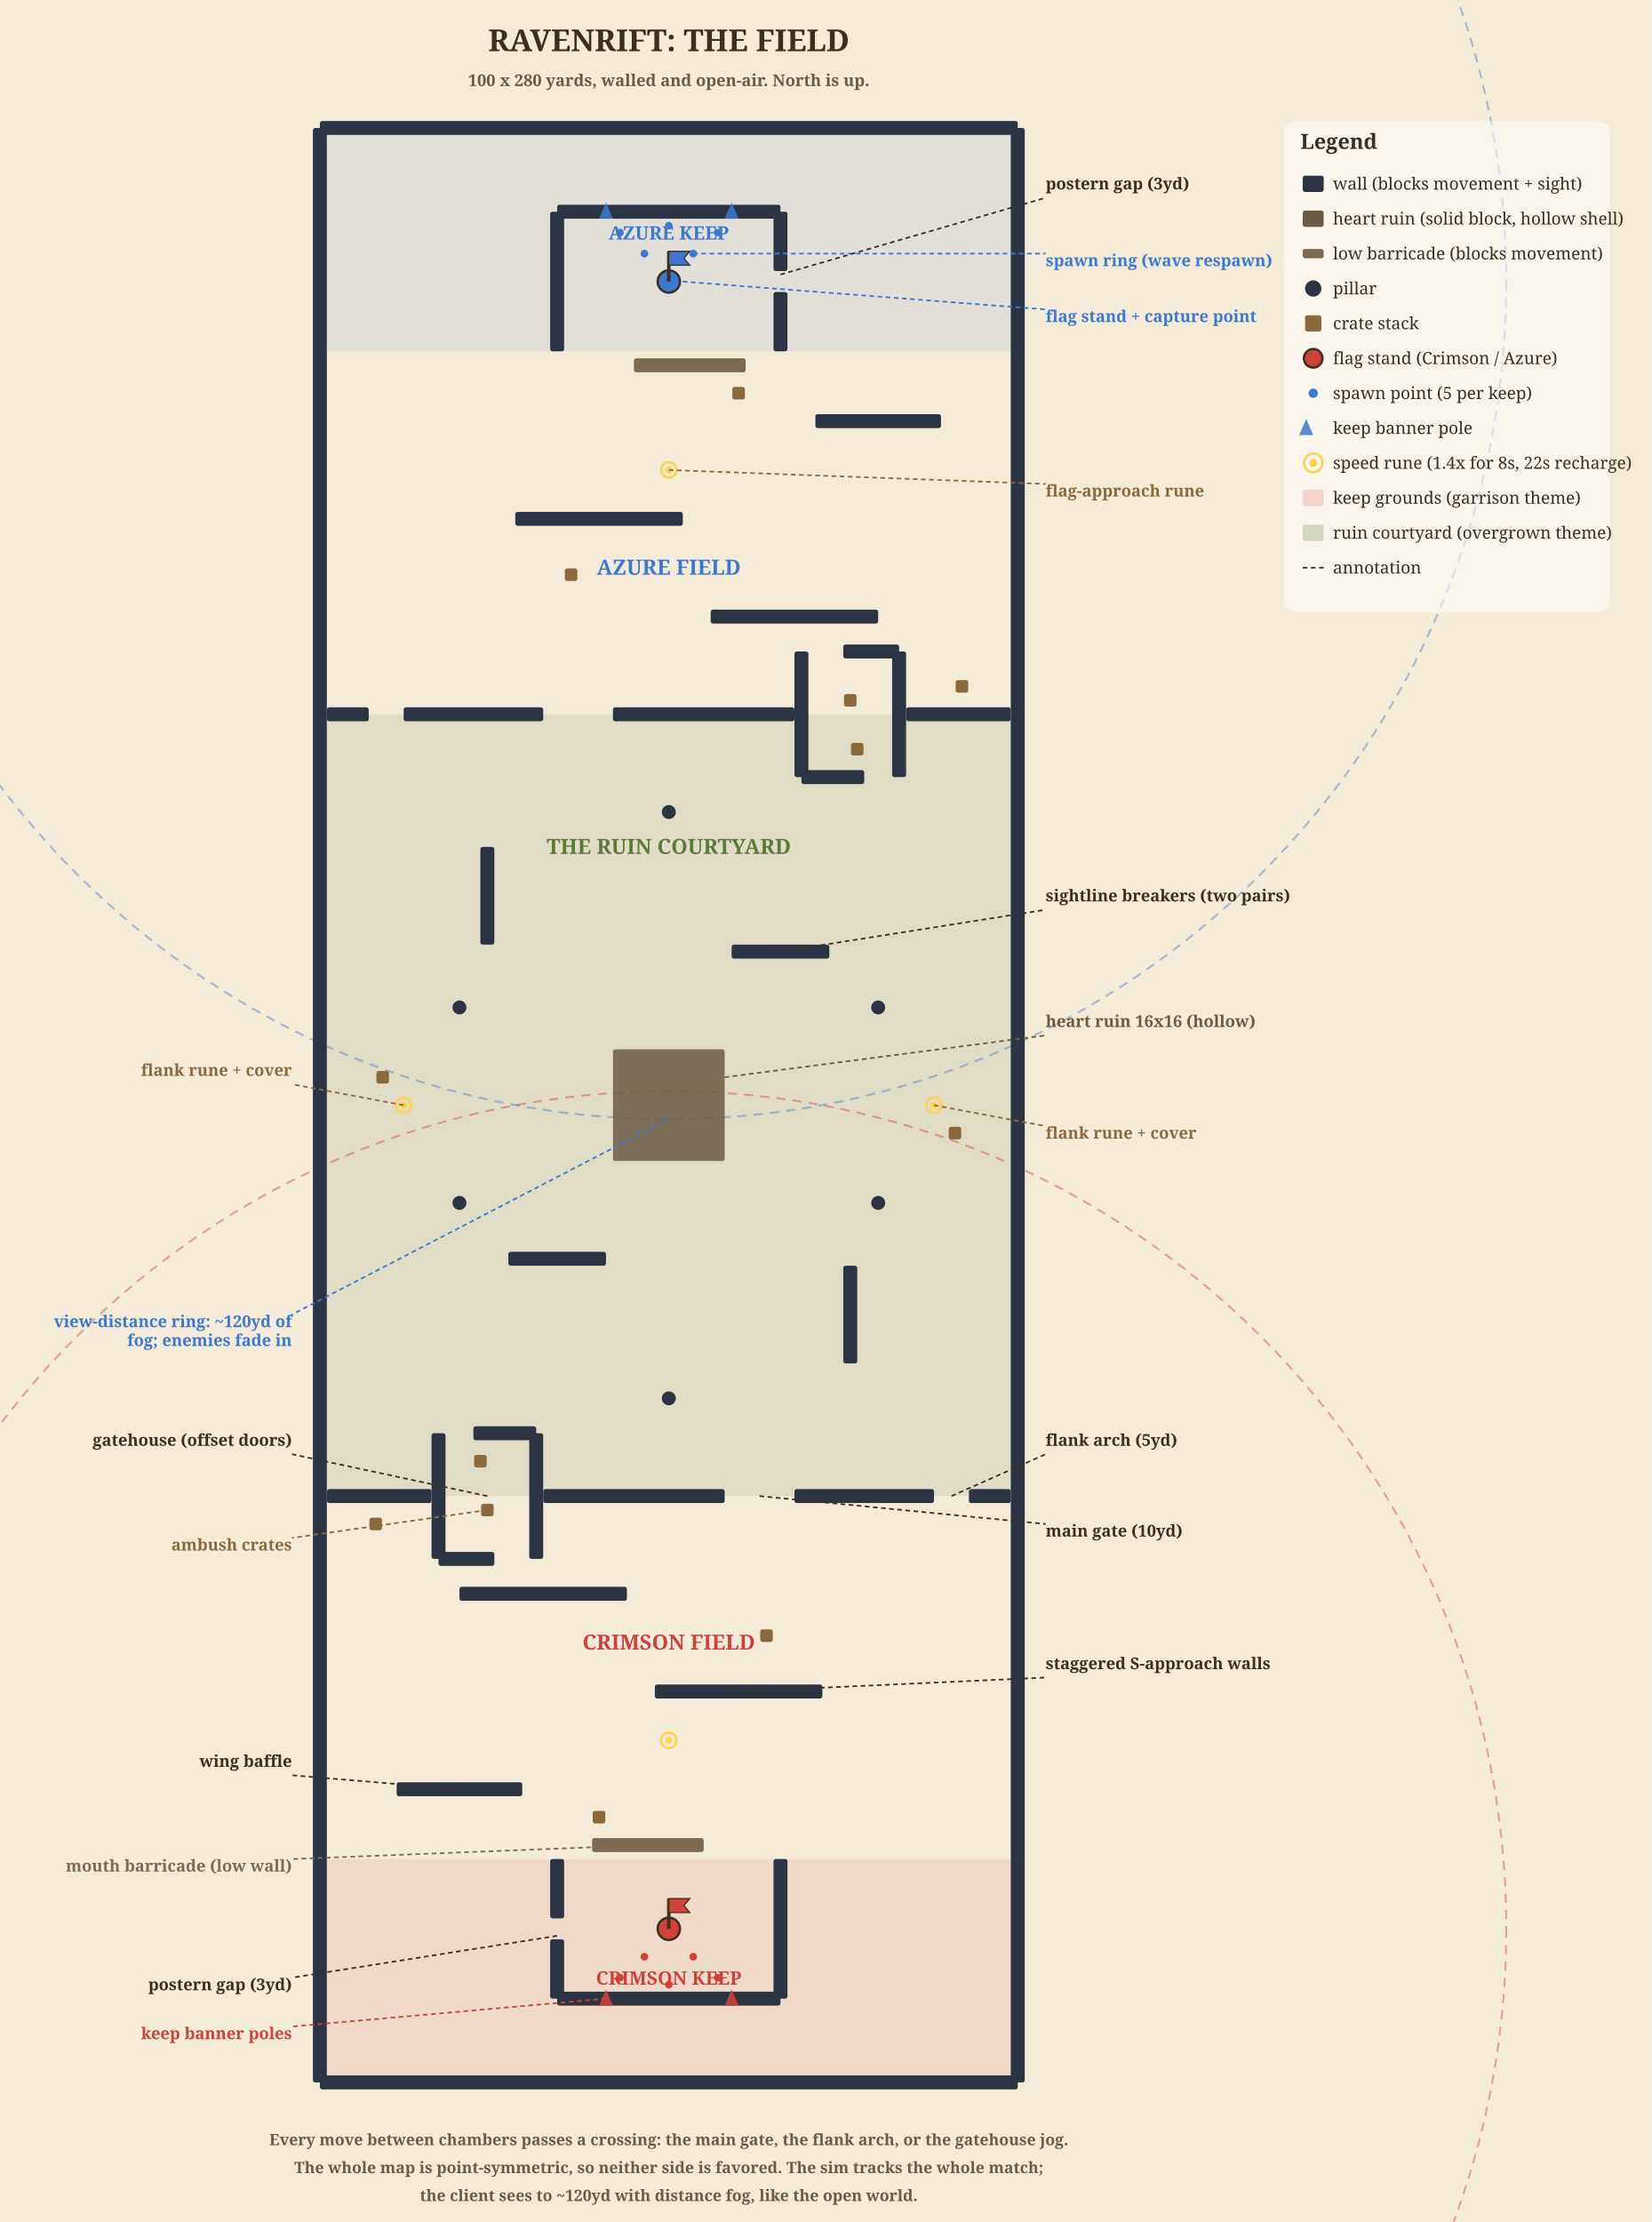
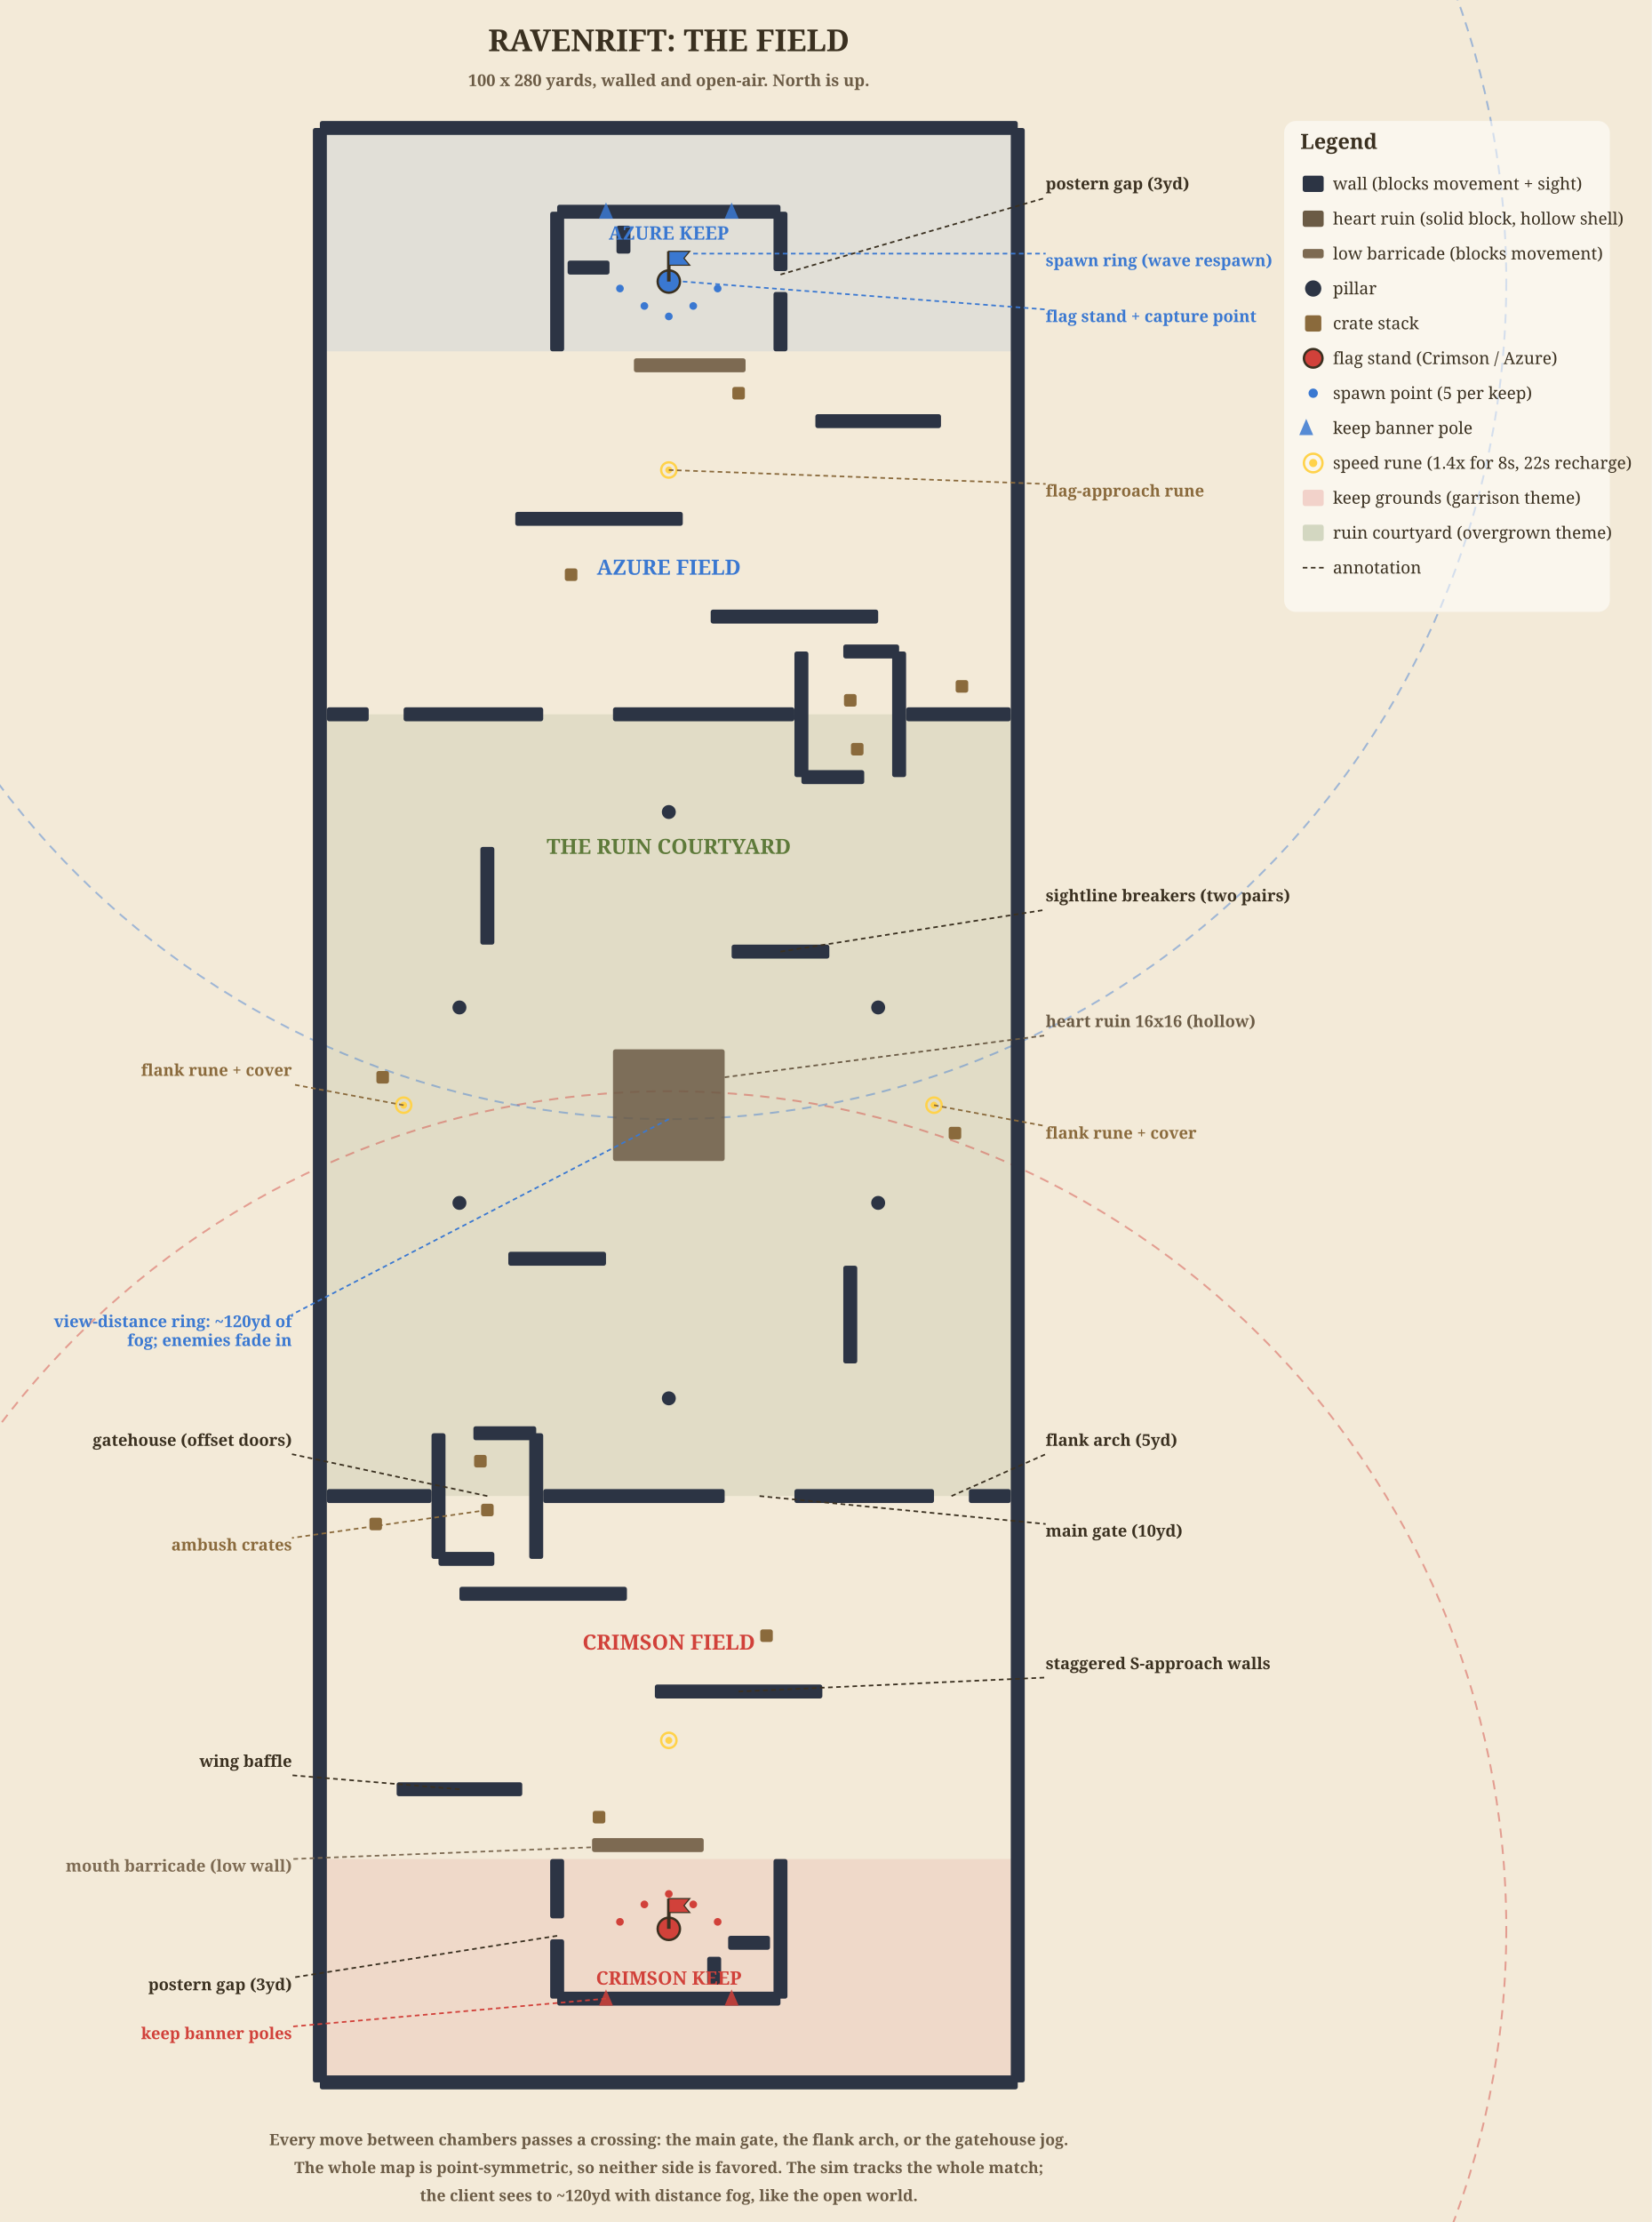
<svg xmlns="http://www.w3.org/2000/svg" width="1420" height="1910" viewBox="0 0 1420 1910">
  <rect width="1420" height="1910" fill="#f3ead8" />
  <rect x="275" y="1598" width="600" height="192" fill="#d1413a" opacity="0.1" />
  <rect x="275" y="110" width="600" height="192" fill="#3a78d1" opacity="0.1" />
  <rect x="275" y="614" width="600" height="672" fill="#5e7a3a" opacity="0.12" />
  <circle cx="575" cy="1658" r="720" fill="none" stroke="#d1413a" stroke-width="1.6" stroke-dasharray="8 6" opacity="0.45" />
  <circle cx="575" cy="242" r="720" fill="none" stroke="#3a78d1" stroke-width="1.6" stroke-dasharray="8 6" opacity="0.45" />
  <rect x="269" y="110" width="12" height="1680" fill="#2c3444" opacity="1" rx="2" />
  <rect x="869" y="110" width="12" height="1680" fill="#2c3444" opacity="1" rx="2" />
  <rect x="275" y="1784" width="600" height="12" fill="#2c3444" opacity="1" rx="2" />
  <rect x="275" y="104" width="600" height="12" fill="#2c3444" opacity="1" rx="2" />
  <rect x="479" y="1712" width="192" height="12" fill="#2c3444" opacity="1" rx="2" />
  <rect x="473" y="1667" width="12" height="51" fill="#2c3444" opacity="1" rx="2" />
  <rect x="473" y="1598" width="12" height="51" fill="#2c3444" opacity="1" rx="2" />
  <rect x="665" y="1598" width="12" height="120" fill="#2c3444" opacity="1" rx="2" />
  <rect x="479" y="176" width="192" height="12" fill="#2c3444" opacity="1" rx="2" />
  <rect x="473" y="182" width="12" height="120" fill="#2c3444" opacity="1" rx="2" />
  <rect x="665" y="251" width="12" height="51" fill="#2c3444" opacity="1" rx="2" />
  <rect x="665" y="182" width="12" height="51" fill="#2c3444" opacity="1" rx="2" />
  <rect x="527" y="902" width="96" height="96" fill="#6b5b45" opacity="0.85" rx="2" />
  <rect x="437" y="1076" width="84" height="12" fill="#2c3444" opacity="1" rx="2" />
  <rect x="629" y="812" width="84" height="12" fill="#2c3444" opacity="1" rx="2" />
  <rect x="725" y="1088" width="12" height="84" fill="#2c3444" opacity="1" rx="2" />
  <rect x="413" y="728" width="12" height="84" fill="#2c3444" opacity="1" rx="2" />
  <rect x="341" y="1532" width="108" height="12" fill="#2c3444" opacity="1" rx="2" />
  <rect x="701" y="356" width="108" height="12" fill="#2c3444" opacity="1" rx="2" />
  <rect x="563" y="1448" width="144" height="12" fill="#2c3444" opacity="1" rx="2" />
  <rect x="443" y="440" width="144" height="12" fill="#2c3444" opacity="1" rx="2" />
  <rect x="395" y="1364" width="144" height="12" fill="#2c3444" opacity="1" rx="2" />
  <rect x="611" y="524" width="144" height="12" fill="#2c3444" opacity="1" rx="2" />
  <rect x="281" y="1280" width="90" height="12" fill="#2c3444" opacity="1" rx="2" />
  <rect x="467" y="1280" width="156" height="12" fill="#2c3444" opacity="1" rx="2" />
  <rect x="683" y="1280" width="120" height="12" fill="#2c3444" opacity="1" rx="2" />
  <rect x="833" y="1280" width="36" height="12" fill="#2c3444" opacity="1" rx="2" />
  <rect x="779" y="608" width="90" height="12" fill="#2c3444" opacity="1" rx="2" />
  <rect x="527" y="608" width="156" height="12" fill="#2c3444" opacity="1" rx="2" />
  <rect x="347" y="608" width="120" height="12" fill="#2c3444" opacity="1" rx="2" />
  <rect x="281" y="608" width="36" height="12" fill="#2c3444" opacity="1" rx="2" />
  <rect x="371" y="1232" width="12" height="108" fill="#2c3444" opacity="1" rx="2" />
  <rect x="455" y="1232" width="12" height="108" fill="#2c3444" opacity="1" rx="2" />
  <rect x="377" y="1334" width="48" height="12" fill="#2c3444" opacity="1" rx="2" />
  <rect x="407" y="1226" width="54" height="12" fill="#2c3444" opacity="1" rx="2" />
  <rect x="767" y="560" width="12" height="108" fill="#2c3444" opacity="1" rx="2" />
  <rect x="683" y="560" width="12" height="108" fill="#2c3444" opacity="1" rx="2" />
  <rect x="725" y="554" width="48" height="12" fill="#2c3444" opacity="1" rx="2" />
  <rect x="689" y="662" width="54" height="12" fill="#2c3444" opacity="1" rx="2" />
  <rect x="509" y="1580" width="96" height="12" fill="#7d6a52" opacity="1" rx="2" />
  <rect x="545" y="308" width="96" height="12" fill="#7d6a52" opacity="1" rx="2" />
+   <rect x="608" y="1682" width="12" height="24" fill="#2c3444" opacity="1" rx="2" />
+   <rect x="626" y="1664" width="36" height="12" fill="#2c3444" opacity="1" rx="2" />
+   <rect x="530" y="194" width="12" height="24" fill="#2c3444" opacity="1" rx="2" />
+   <rect x="488" y="224" width="36" height="12" fill="#2c3444" opacity="1" rx="2" />
  <circle cx="395" cy="1034" r="6" fill="#2c3444" />
  <circle cx="755" cy="1034" r="6" fill="#2c3444" />
  <circle cx="575" cy="1202" r="6" fill="#2c3444" />
  <circle cx="755" cy="866" r="6" fill="#2c3444" />
  <circle cx="395" cy="866" r="6" fill="#2c3444" />
  <circle cx="575" cy="698" r="6" fill="#2c3444" />
  <rect x="509.6" y="1556.6" width="10.8" height="10.8" fill="#8a6a3c" opacity="1" rx="2" />
  <rect x="629.6" y="332.6" width="10.8" height="10.8" fill="#8a6a3c" opacity="1" rx="2" />
  <rect x="653.6" y="1400.6" width="10.8" height="10.8" fill="#8a6a3c" opacity="1" rx="2" />
  <rect x="485.6" y="488.6" width="10.8" height="10.8" fill="#8a6a3c" opacity="1" rx="2" />
  <rect x="317.6" y="1304.6" width="10.8" height="10.8" fill="#8a6a3c" opacity="1" rx="2" />
  <rect x="821.6" y="584.6" width="10.8" height="10.8" fill="#8a6a3c" opacity="1" rx="2" />
  <rect x="815.6" y="968.6" width="10.8" height="10.8" fill="#8a6a3c" opacity="1" rx="2" />
  <rect x="323.6" y="920.6" width="10.8" height="10.8" fill="#8a6a3c" opacity="1" rx="2" />
  <rect x="413.6" y="1292.6" width="10.8" height="10.8" fill="#8a6a3c" opacity="1" rx="2" />
  <rect x="725.6" y="596.6" width="10.8" height="10.8" fill="#8a6a3c" opacity="1" rx="2" />
  <rect x="407.6" y="1250.6" width="10.8" height="10.8" fill="#8a6a3c" opacity="1" rx="2" />
  <rect x="731.6" y="638.6" width="10.8" height="10.8" fill="#8a6a3c" opacity="1" rx="2" />
  <circle cx="575" cy="1658" r="9.6" fill="#d1413a" stroke="#3a3020" stroke-width="2" />
  <line x1="575" y1="1658" x2="575" y2="1632" stroke="#3a3020" stroke-width="3" />
  <path d="M 575 1632 h 18 l -5 6 5 6 h -18 z" fill="#d1413a" stroke="#3a3020" stroke-width="1" />
-   <circle cx="533" cy="1700" r="3.3" fill="#d1413a" />
-   <circle cx="575" cy="1706" r="3.3" fill="#d1413a" />
-   <circle cx="617" cy="1700" r="3.3" fill="#d1413a" />
-   <circle cx="554" cy="1682" r="3.3" fill="#d1413a" />
-   <circle cx="596" cy="1682" r="3.3" fill="#d1413a" />
+   <circle cx="533" cy="1652" r="3.3" fill="#d1413a" />
+   <circle cx="575" cy="1628" r="3.3" fill="#d1413a" />
+   <circle cx="617" cy="1652" r="3.3" fill="#d1413a" />
+   <circle cx="554" cy="1637" r="3.3" fill="#d1413a" />
+   <circle cx="596" cy="1637" r="3.3" fill="#d1413a" />
  <path d="M 521 1710 l 6 14 h -12 z" fill="#d1413a" opacity="0.85" />
  <path d="M 629 1710 l 6 14 h -12 z" fill="#d1413a" opacity="0.85" />
  <circle cx="575" cy="242" r="9.6" fill="#3a78d1" stroke="#3a3020" stroke-width="2" />
  <line x1="575" y1="242" x2="575" y2="216" stroke="#3a3020" stroke-width="3" />
  <path d="M 575 216 h 18 l -5 6 5 6 h -18 z" fill="#3a78d1" stroke="#3a3020" stroke-width="1" />
-   <circle cx="617" cy="200" r="3.3" fill="#3a78d1" />
-   <circle cx="575" cy="194" r="3.3" fill="#3a78d1" />
-   <circle cx="533" cy="200" r="3.3" fill="#3a78d1" />
-   <circle cx="596" cy="218" r="3.3" fill="#3a78d1" />
-   <circle cx="554" cy="218" r="3.3" fill="#3a78d1" />
+   <circle cx="617" cy="248" r="3.3" fill="#3a78d1" />
+   <circle cx="575" cy="272" r="3.3" fill="#3a78d1" />
+   <circle cx="533" cy="248" r="3.3" fill="#3a78d1" />
+   <circle cx="596" cy="263" r="3.3" fill="#3a78d1" />
+   <circle cx="554" cy="263" r="3.3" fill="#3a78d1" />
  <path d="M 521 174 l 6 14 h -12 z" fill="#3a78d1" opacity="0.85" />
  <path d="M 629 174 l 6 14 h -12 z" fill="#3a78d1" opacity="0.85" />
  <circle cx="575" cy="1496" r="6.6" fill="none" stroke="#ffd24a" stroke-width="2" />
  <circle cx="575" cy="1496" r="3" fill="#ffd24a" />
  <circle cx="575" cy="404" r="6.6" fill="none" stroke="#ffd24a" stroke-width="2" />
  <circle cx="575" cy="404" r="3" fill="#ffd24a" />
  <circle cx="347" cy="950" r="6.6" fill="none" stroke="#ffd24a" stroke-width="2" />
  <circle cx="347" cy="950" r="3" fill="#ffd24a" />
  <circle cx="803" cy="950" r="6.6" fill="none" stroke="#ffd24a" stroke-width="2" />
  <circle cx="803" cy="950" r="3" fill="#ffd24a" />
  <text x="575" y="44" font-size="26" fill="#3a3020" text-anchor="middle" font-weight="600" font-family="Georgia, serif">RAVENRIFT: THE FIELD</text>
  <text x="575" y="74" font-size="14" fill="#6b5b45" text-anchor="middle" font-weight="600" font-family="Georgia, serif">100 x 280 yards, walled and open-air. North is up.</text>
  <text x="575" y="206" font-size="16" fill="#3a78d1" text-anchor="middle" font-weight="600" font-family="Georgia, serif">AZURE KEEP</text>
  <text x="575" y="1706" font-size="16" fill="#d1413a" text-anchor="middle" font-weight="600" font-family="Georgia, serif">CRIMSON KEEP</text>
  <text x="575" y="494" font-size="18" fill="#3a78d1" text-anchor="middle" font-weight="700" font-family="Georgia, serif">AZURE FIELD</text>
  <text x="575" y="1418" font-size="18" fill="#d1413a" text-anchor="middle" font-weight="700" font-family="Georgia, serif">CRIMSON FIELD</text>
  <text x="575" y="734" font-size="18" fill="#5e7a3a" text-anchor="middle" font-weight="700" font-family="Georgia, serif">THE RUIN COURTYARD</text>
  <line x1="587" y1="242" x2="899" y2="266" stroke="#3a78d1" stroke-width="1.4" stroke-dasharray="4 3" />
  <text x="899" y="276.8" font-size="14" fill="#3a78d1" text-anchor="start" font-weight="600" font-family="Georgia, serif">flag stand + capture point</text>
  <line x1="596" y1="218" x2="899" y2="218" stroke="#3a78d1" stroke-width="1.4" stroke-dasharray="4 3" />
  <text x="899" y="228.8" font-size="14" fill="#3a78d1" text-anchor="start" font-weight="600" font-family="Georgia, serif">spawn ring (wave respawn)</text>
  <line x1="671" y1="236" x2="899" y2="170" stroke="#3a3020" stroke-width="1.4" stroke-dasharray="4 3" />
  <text x="899" y="162.8" font-size="14" fill="#3a3020" text-anchor="start" font-weight="600" font-family="Georgia, serif">postern gap (3yd)</text>
  <line x1="479" y1="1664" x2="251" y2="1700" stroke="#3a3020" stroke-width="1.4" stroke-dasharray="4 3" />
  <text x="251" y="1710.8" font-size="14" fill="#3a3020" text-anchor="end" font-weight="600" font-family="Georgia, serif">postern gap (3yd)</text>
  <line x1="575" y1="404" x2="899" y2="416" stroke="#8a6a3c" stroke-width="1.4" stroke-dasharray="4 3" />
  <text x="899" y="426.8" font-size="14" fill="#8a6a3c" text-anchor="start" font-weight="600" font-family="Georgia, serif">flag-approach rune</text>
  <line x1="803" y1="950" x2="899" y2="968" stroke="#8a6a3c" stroke-width="1.4" stroke-dasharray="4 3" />
  <text x="899" y="978.8" font-size="14" fill="#8a6a3c" text-anchor="start" font-weight="600" font-family="Georgia, serif">flank rune + cover</text>
  <line x1="347" y1="950" x2="251" y2="932" stroke="#8a6a3c" stroke-width="1.4" stroke-dasharray="4 3" />
  <text x="251" y="924.8" font-size="14" fill="#8a6a3c" text-anchor="end" font-weight="600" font-family="Georgia, serif">flank rune + cover</text>
  <line x1="623" y1="926" x2="899" y2="890" stroke="#6b5b45" stroke-width="1.4" stroke-dasharray="4 3" />
  <text x="899" y="882.8" font-size="14" fill="#6b5b45" text-anchor="start" font-weight="600" font-family="Georgia, serif">heart ruin 16x16 (hollow)</text>
  <line x1="671" y1="818" x2="899" y2="782" stroke="#3a3020" stroke-width="1.4" stroke-dasharray="4 3" />
  <text x="899" y="774.8" font-size="14" fill="#3a3020" text-anchor="start" font-weight="600" font-family="Georgia, serif">sightline breakers (two pairs)</text>
  <line x1="653" y1="1286" x2="899" y2="1310" stroke="#3a3020" stroke-width="1.4" stroke-dasharray="4 3" />
  <text x="899" y="1320.8" font-size="14" fill="#3a3020" text-anchor="start" font-weight="600" font-family="Georgia, serif">main gate (10yd)</text>
  <line x1="818" y1="1286" x2="899" y2="1250" stroke="#3a3020" stroke-width="1.4" stroke-dasharray="4 3" />
  <text x="899" y="1242.8" font-size="14" fill="#3a3020" text-anchor="start" font-weight="600" font-family="Georgia, serif">flank arch (5yd)</text>
  <line x1="419" y1="1286" x2="251" y2="1250" stroke="#3a3020" stroke-width="1.4" stroke-dasharray="4 3" />
  <text x="251" y="1242.8" font-size="14" fill="#3a3020" text-anchor="end" font-weight="600" font-family="Georgia, serif">gatehouse (offset doors)</text>
  <line x1="419" y1="1298" x2="251" y2="1322" stroke="#8a6a3c" stroke-width="1.4" stroke-dasharray="4 3" />
  <text x="251" y="1332.8" font-size="14" fill="#8a6a3c" text-anchor="end" font-weight="600" font-family="Georgia, serif">ambush crates</text>
  <line x1="395" y1="1538" x2="251" y2="1526" stroke="#3a3020" stroke-width="1.4" stroke-dasharray="4 3" />
  <text x="251" y="1518.8" font-size="14" fill="#3a3020" text-anchor="end" font-weight="600" font-family="Georgia, serif">wing baffle</text>
  <line x1="635" y1="1454" x2="899" y2="1442" stroke="#3a3020" stroke-width="1.4" stroke-dasharray="4 3" />
  <text x="899" y="1434.8" font-size="14" fill="#3a3020" text-anchor="start" font-weight="600" font-family="Georgia, serif">staggered S-approach walls</text>
  <line x1="557" y1="1586" x2="251" y2="1598" stroke="#7d6a52" stroke-width="1.4" stroke-dasharray="4 3" />
  <text x="251" y="1608.8" font-size="14" fill="#7d6a52" text-anchor="end" font-weight="600" font-family="Georgia, serif">mouth barricade (low wall)</text>
  <line x1="521" y1="1718" x2="251" y2="1742" stroke="#d1413a" stroke-width="1.4" stroke-dasharray="4 3" />
  <text x="251" y="1752.8" font-size="14" fill="#d1413a" text-anchor="end" font-weight="600" font-family="Georgia, serif">keep banner poles</text>
  <line x1="575" y1="962" x2="251" y2="1130" stroke="#3a78d1" stroke-width="1.4" stroke-dasharray="4 3" />
  <text x="251" y="1140.8" font-size="14" fill="#3a78d1" text-anchor="end" font-weight="600" font-family="Georgia, serif">view-distance ring: ~120yd of</text>
  <text x="251" y="1157" font-size="14" fill="#3a78d1" text-anchor="end" font-weight="600" font-family="Georgia, serif">fog; enemies fade in</text>
  <text x="575" y="1844" font-size="13.5" fill="#6b5b45" text-anchor="middle" font-weight="600" font-family="Georgia, serif">Every move between chambers passes a crossing: the main gate, the flank arch, or the gatehouse jog.</text>
  <text x="575" y="1868" font-size="13.5" fill="#6b5b45" text-anchor="middle" font-weight="600" font-family="Georgia, serif">The whole map is point-symmetric, so neither side is favored. The sim tracks the whole match;</text>
  <text x="575" y="1892" font-size="13.5" fill="#6b5b45" text-anchor="middle" font-weight="600" font-family="Georgia, serif">the client sees to ~120yd with distance fog, like the open world.</text>
  <rect x="1104" y="104" width="280" height="422" fill="#fff" opacity="0.55" rx="10" />
  <text x="1118" y="128" font-size="18" font-weight="700" fill="#3a3020" font-family="Georgia, serif">Legend</text>
  <rect x="1120" y="151" width="18" height="14" fill="#2c3444" rx="2" />
  <text x="1146" y="163" font-size="14.5" fill="#3a3020" font-family="Georgia, serif">wall (blocks movement + sight)</text>
  <rect x="1120" y="181" width="18" height="14" fill="#6b5b45" rx="2" />
  <text x="1146" y="193" font-size="14.5" fill="#3a3020" font-family="Georgia, serif">heart ruin (solid block, hollow shell)</text>
  <rect x="1120" y="214" width="18" height="8" fill="#7d6a52" rx="2" />
  <text x="1146" y="223" font-size="14.5" fill="#3a3020" font-family="Georgia, serif">low barricade (blocks movement)</text>
  <circle cx="1129" cy="248" r="7" fill="#2c3444" />
  <text x="1146" y="253" font-size="14.5" fill="#3a3020" font-family="Georgia, serif">pillar</text>
  <rect x="1122" y="271" width="14" height="14" fill="#8a6a3c" rx="2" />
  <text x="1146" y="283" font-size="14.5" fill="#3a3020" font-family="Georgia, serif">crate stack</text>
  <circle cx="1129" cy="308" r="8" fill="#d1413a" stroke="#3a3020" stroke-width="2" />
  <text x="1146" y="313" font-size="14.5" fill="#3a3020" font-family="Georgia, serif">flag stand (Crimson / Azure)</text>
  <circle cx="1129" cy="338" r="4" fill="#3a78d1" />
  <text x="1146" y="343" font-size="14.5" fill="#3a3020" font-family="Georgia, serif">spawn point (5 per keep)</text>
  <path d="M 1123 360 l 6 14 h -12 z" fill="#3a78d1" opacity="0.85" />
  <text x="1146" y="373" font-size="14.5" fill="#3a3020" font-family="Georgia, serif">keep banner pole</text>
  <g>
    <circle cx="1129" cy="398" r="8" fill="none" stroke="#ffd24a" stroke-width="2" />
    <circle cx="1129" cy="398" r="3.5" fill="#ffd24a" />
  </g>
  <text x="1146" y="403" font-size="14.5" fill="#3a3020" font-family="Georgia, serif">speed rune (1.4x for 8s, 22s recharge)</text>
  <rect x="1120" y="421" width="18" height="14" fill="#d1413a" opacity="0.2" rx="2" />
  <text x="1146" y="433" font-size="14.5" fill="#3a3020" font-family="Georgia, serif">keep grounds (garrison theme)</text>
  <rect x="1120" y="451" width="18" height="14" fill="#5e7a3a" opacity="0.25" rx="2" />
  <text x="1146" y="463" font-size="14.5" fill="#3a3020" font-family="Georgia, serif">ruin courtyard (overgrown theme)</text>
  <line x1="1120" y1="488" x2="1138" y2="488" stroke="#3a3020" stroke-width="1.4" stroke-dasharray="4 3" />
  <text x="1146" y="493" font-size="14.5" fill="#3a3020" font-family="Georgia, serif">annotation</text>
</svg>
